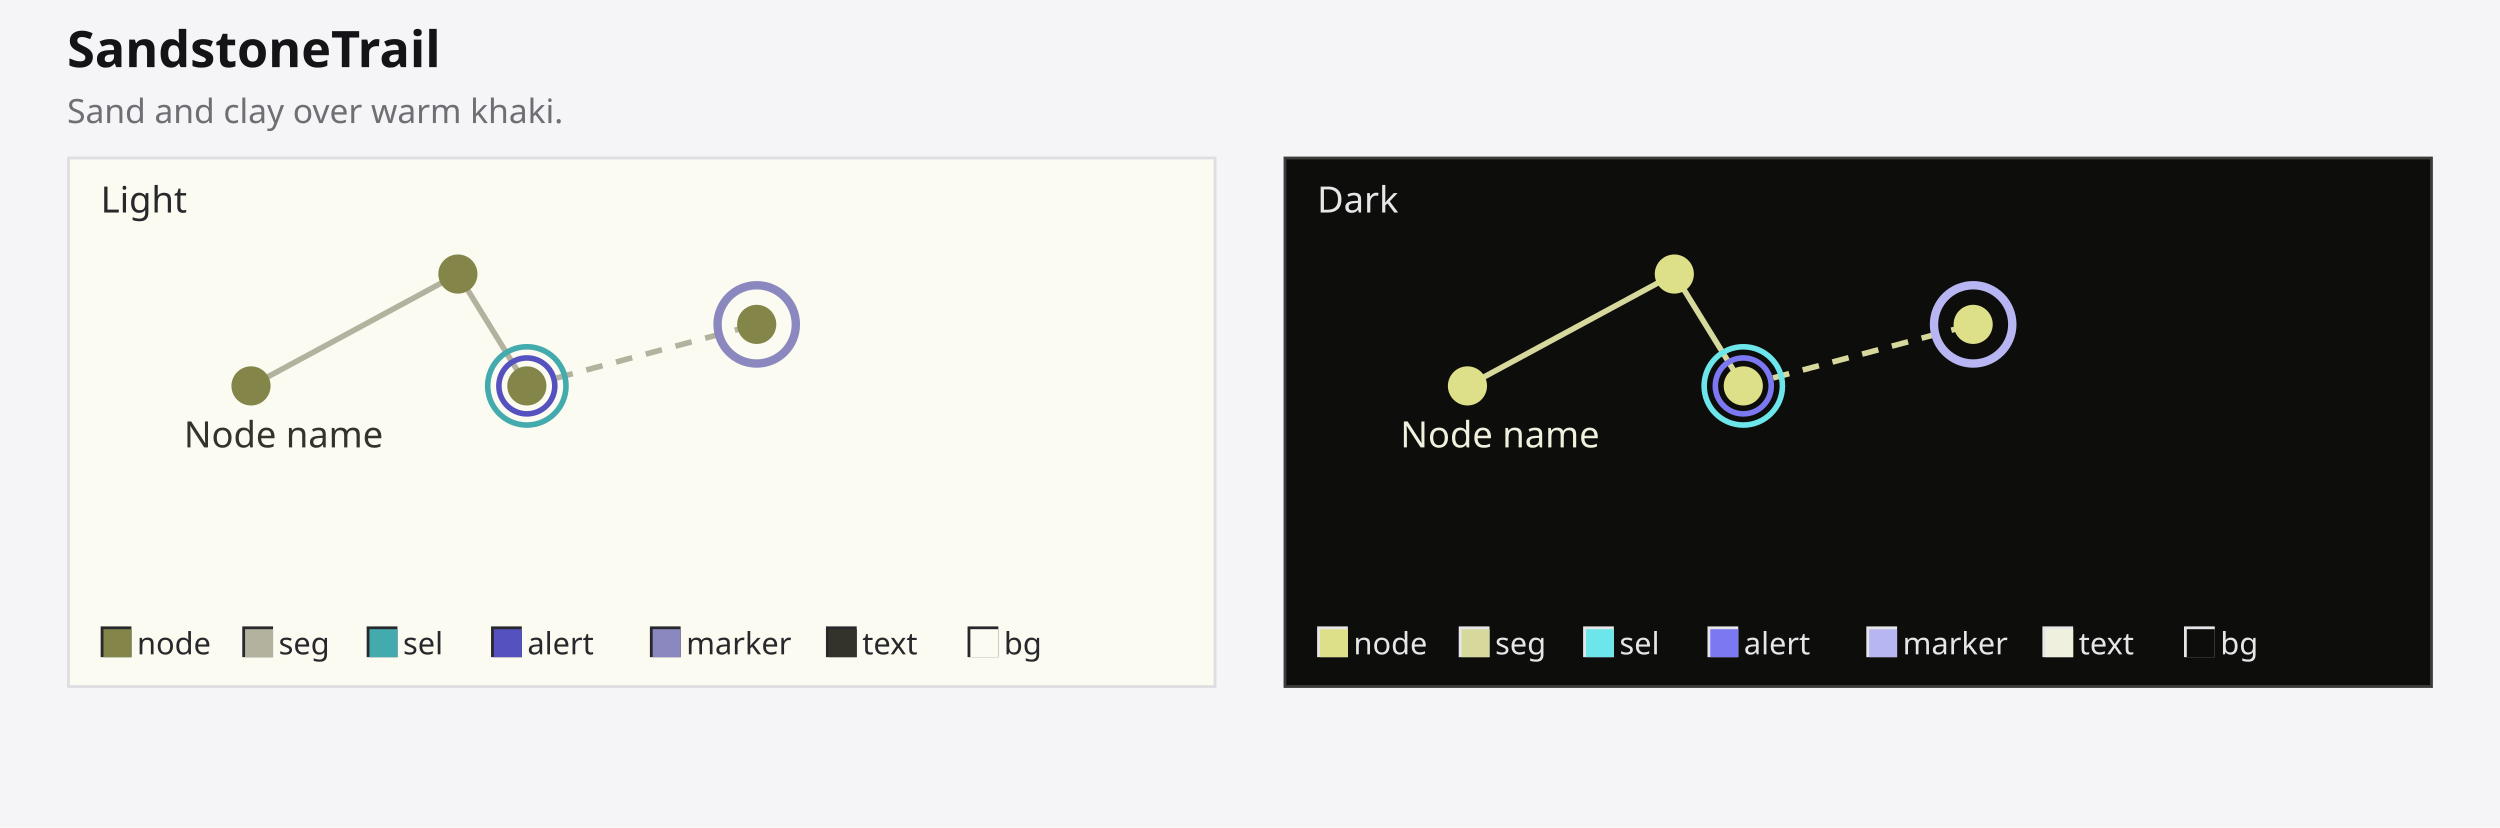
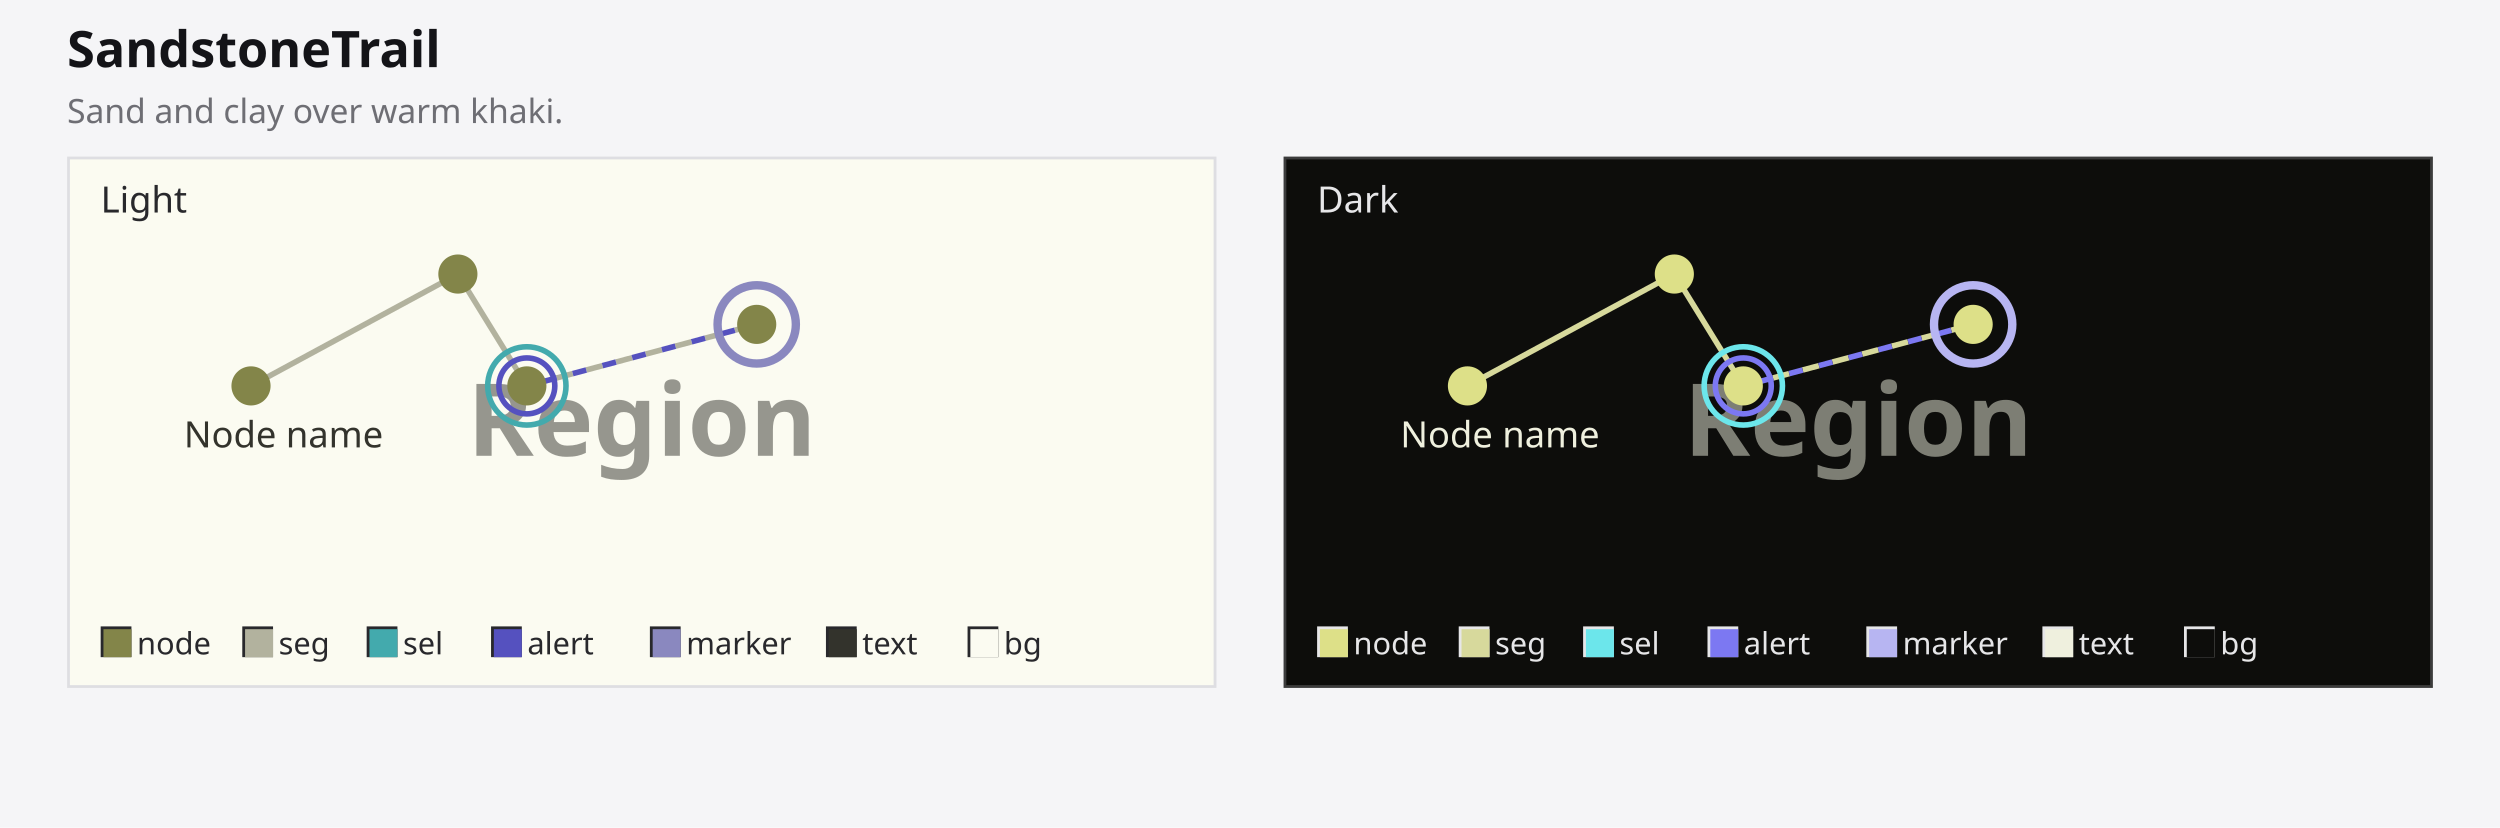
<svg xmlns="http://www.w3.org/2000/svg" width="894" height="296" viewBox="0 0 894 296" font-family="sans-serif">
  <rect width="894" height="296" fill="#F5F5F7" />
  <text x="24" y="24" font-size="18" font-weight="700" fill="#141418">SandstoneTrail</text>
  <text x="24" y="44" font-size="12" fill="#6E6E74">Sand and clay over warm khaki.</text>
  <rect x="24" y="56" width="411" height="190" fill="#DEDEE2" />
  <rect x="25" y="57" width="409" height="188" fill="#FBFBF1" />
+   <text x="229.5" y="163" text-anchor="middle" font-family="sans-serif" font-weight="700" font-size="36" fill="#33332C" fill-opacity="0.5">Region</text>
  <text x="36" y="76" font-family="sans-serif" font-size="13" fill="#28282C">Light</text>
  <line x1="163.74" y1="98" x2="89.76" y2="138" stroke="#B2B29E" stroke-width="2" />
  <line x1="163.74" y1="98" x2="188.4" y2="138" stroke="#B2B29E" stroke-width="2" />
  <line x1="188.4" y1="138" x2="270.6" y2="116" stroke="#B2B29E" stroke-width="2" stroke-dasharray="6,5" />
+   <line x1="188.4" y1="138" x2="270.6" y2="116" stroke="#5551BF" stroke-width="2" stroke-dasharray="5,6" stroke-dashoffset="5" />
  <circle cx="163.74" cy="98" r="7" fill="#838549" />
  <circle cx="89.76" cy="138" r="7" fill="#838549" />
  <circle cx="188.4" cy="138" r="14" fill="none" stroke="#43AAAD" stroke-width="2" />
  <circle cx="188.4" cy="138" r="10" fill="none" stroke="#5551BF" stroke-width="2" />
  <circle cx="188.4" cy="138" r="7" fill="#838549" />
  <circle cx="270.6" cy="116" r="14" fill="none" stroke="#8A88BF" stroke-width="3" />
  <circle cx="270.6" cy="116" r="7" fill="#838549" />
  <text x="65.76" y="160" font-family="sans-serif" font-size="13" fill="#33332C">Node name</text>
  <rect x="36" y="224" width="11" height="11" fill="#28282C" />
  <rect x="37" y="225" width="10" height="10" fill="#838549" />
  <text x="49" y="234" font-family="sans-serif" font-size="11" fill="#28282C">node</text>
  <rect x="86.64" y="224" width="11" height="11" fill="#28282C" />
  <rect x="87.64" y="225" width="10" height="10" fill="#B2B29E" />
  <text x="99.64" y="234" font-family="sans-serif" font-size="11" fill="#28282C">seg</text>
  <rect x="131.12" y="224" width="11" height="11" fill="#28282C" />
  <rect x="132.12" y="225" width="10" height="10" fill="#43AAAD" />
  <text x="144.12" y="234" font-family="sans-serif" font-size="11" fill="#28282C">sel</text>
  <rect x="175.6" y="224" width="11" height="11" fill="#28282C" />
  <rect x="176.6" y="225" width="10" height="10" fill="#5551BF" />
  <text x="188.6" y="234" font-family="sans-serif" font-size="11" fill="#28282C">alert</text>
  <rect x="232.4" y="224" width="11" height="11" fill="#28282C" />
  <rect x="233.4" y="225" width="10" height="10" fill="#8A88BF" />
  <text x="245.4" y="234" font-family="sans-serif" font-size="11" fill="#28282C">marker</text>
  <rect x="295.36" y="224" width="11" height="11" fill="#28282C" />
  <rect x="296.36" y="225" width="10" height="10" fill="#33332C" />
  <text x="308.36" y="234" font-family="sans-serif" font-size="11" fill="#28282C">text</text>
  <rect x="346" y="224" width="11" height="11" fill="#28282C" />
  <rect x="347" y="225" width="10" height="10" fill="#FBFBF1" />
  <text x="359" y="234" font-family="sans-serif" font-size="11" fill="#28282C">bg</text>
  <rect x="459" y="56" width="411" height="190" fill="#3C3C3C" />
  <rect x="460" y="57" width="409" height="188" fill="#0D0D0B" />
+   <text x="664.5" y="163" text-anchor="middle" font-family="sans-serif" font-weight="700" font-size="36" fill="#EFF0DE" fill-opacity="0.5">Region</text>
  <text x="471" y="76" font-family="sans-serif" font-size="13" fill="#E6E6E8">Dark</text>
  <line x1="598.74" y1="98" x2="524.76" y2="138" stroke="#D7D99C" stroke-width="2" />
  <line x1="598.74" y1="98" x2="623.4" y2="138" stroke="#D7D99C" stroke-width="2" />
  <line x1="623.4" y1="138" x2="705.6" y2="116" stroke="#D7D99C" stroke-width="2" stroke-dasharray="6,5" />
+   <line x1="623.4" y1="138" x2="705.6" y2="116" stroke="#7C78F2" stroke-width="2" stroke-dasharray="5,6" stroke-dashoffset="5" />
  <circle cx="598.74" cy="98" r="7" fill="#DDE088" />
  <circle cx="524.76" cy="138" r="7" fill="#DDE088" />
  <circle cx="623.4" cy="138" r="14" fill="none" stroke="#6CE6EB" stroke-width="2" />
  <circle cx="623.4" cy="138" r="10" fill="none" stroke="#7C78F2" stroke-width="2" />
  <circle cx="623.4" cy="138" r="7" fill="#DDE088" />
  <circle cx="705.6" cy="116" r="14" fill="none" stroke="#B7B5F2" stroke-width="3" />
  <circle cx="705.6" cy="116" r="7" fill="#DDE088" />
  <text x="500.76" y="160" font-family="sans-serif" font-size="13" fill="#EFF0DE">Node name</text>
  <rect x="471" y="224" width="11" height="11" fill="#E6E6E8" />
  <rect x="472" y="225" width="10" height="10" fill="#DDE088" />
  <text x="484" y="234" font-family="sans-serif" font-size="11" fill="#E6E6E8">node</text>
  <rect x="521.64" y="224" width="11" height="11" fill="#E6E6E8" />
  <rect x="522.64" y="225" width="10" height="10" fill="#D7D99C" />
  <text x="534.64" y="234" font-family="sans-serif" font-size="11" fill="#E6E6E8">seg</text>
  <rect x="566.12" y="224" width="11" height="11" fill="#E6E6E8" />
  <rect x="567.12" y="225" width="10" height="10" fill="#6CE6EB" />
  <text x="579.12" y="234" font-family="sans-serif" font-size="11" fill="#E6E6E8">sel</text>
  <rect x="610.6" y="224" width="11" height="11" fill="#E6E6E8" />
  <rect x="611.6" y="225" width="10" height="10" fill="#7C78F2" />
  <text x="623.6" y="234" font-family="sans-serif" font-size="11" fill="#E6E6E8">alert</text>
  <rect x="667.4" y="224" width="11" height="11" fill="#E6E6E8" />
  <rect x="668.4" y="225" width="10" height="10" fill="#B7B5F2" />
  <text x="680.4" y="234" font-family="sans-serif" font-size="11" fill="#E6E6E8">marker</text>
  <rect x="730.36" y="224" width="11" height="11" fill="#E6E6E8" />
  <rect x="731.36" y="225" width="10" height="10" fill="#EFF0DE" />
  <text x="743.36" y="234" font-family="sans-serif" font-size="11" fill="#E6E6E8">text</text>
  <rect x="781" y="224" width="11" height="11" fill="#E6E6E8" />
  <rect x="782" y="225" width="10" height="10" fill="#0D0D0B" />
  <text x="794" y="234" font-family="sans-serif" font-size="11" fill="#E6E6E8">bg</text>
</svg>
